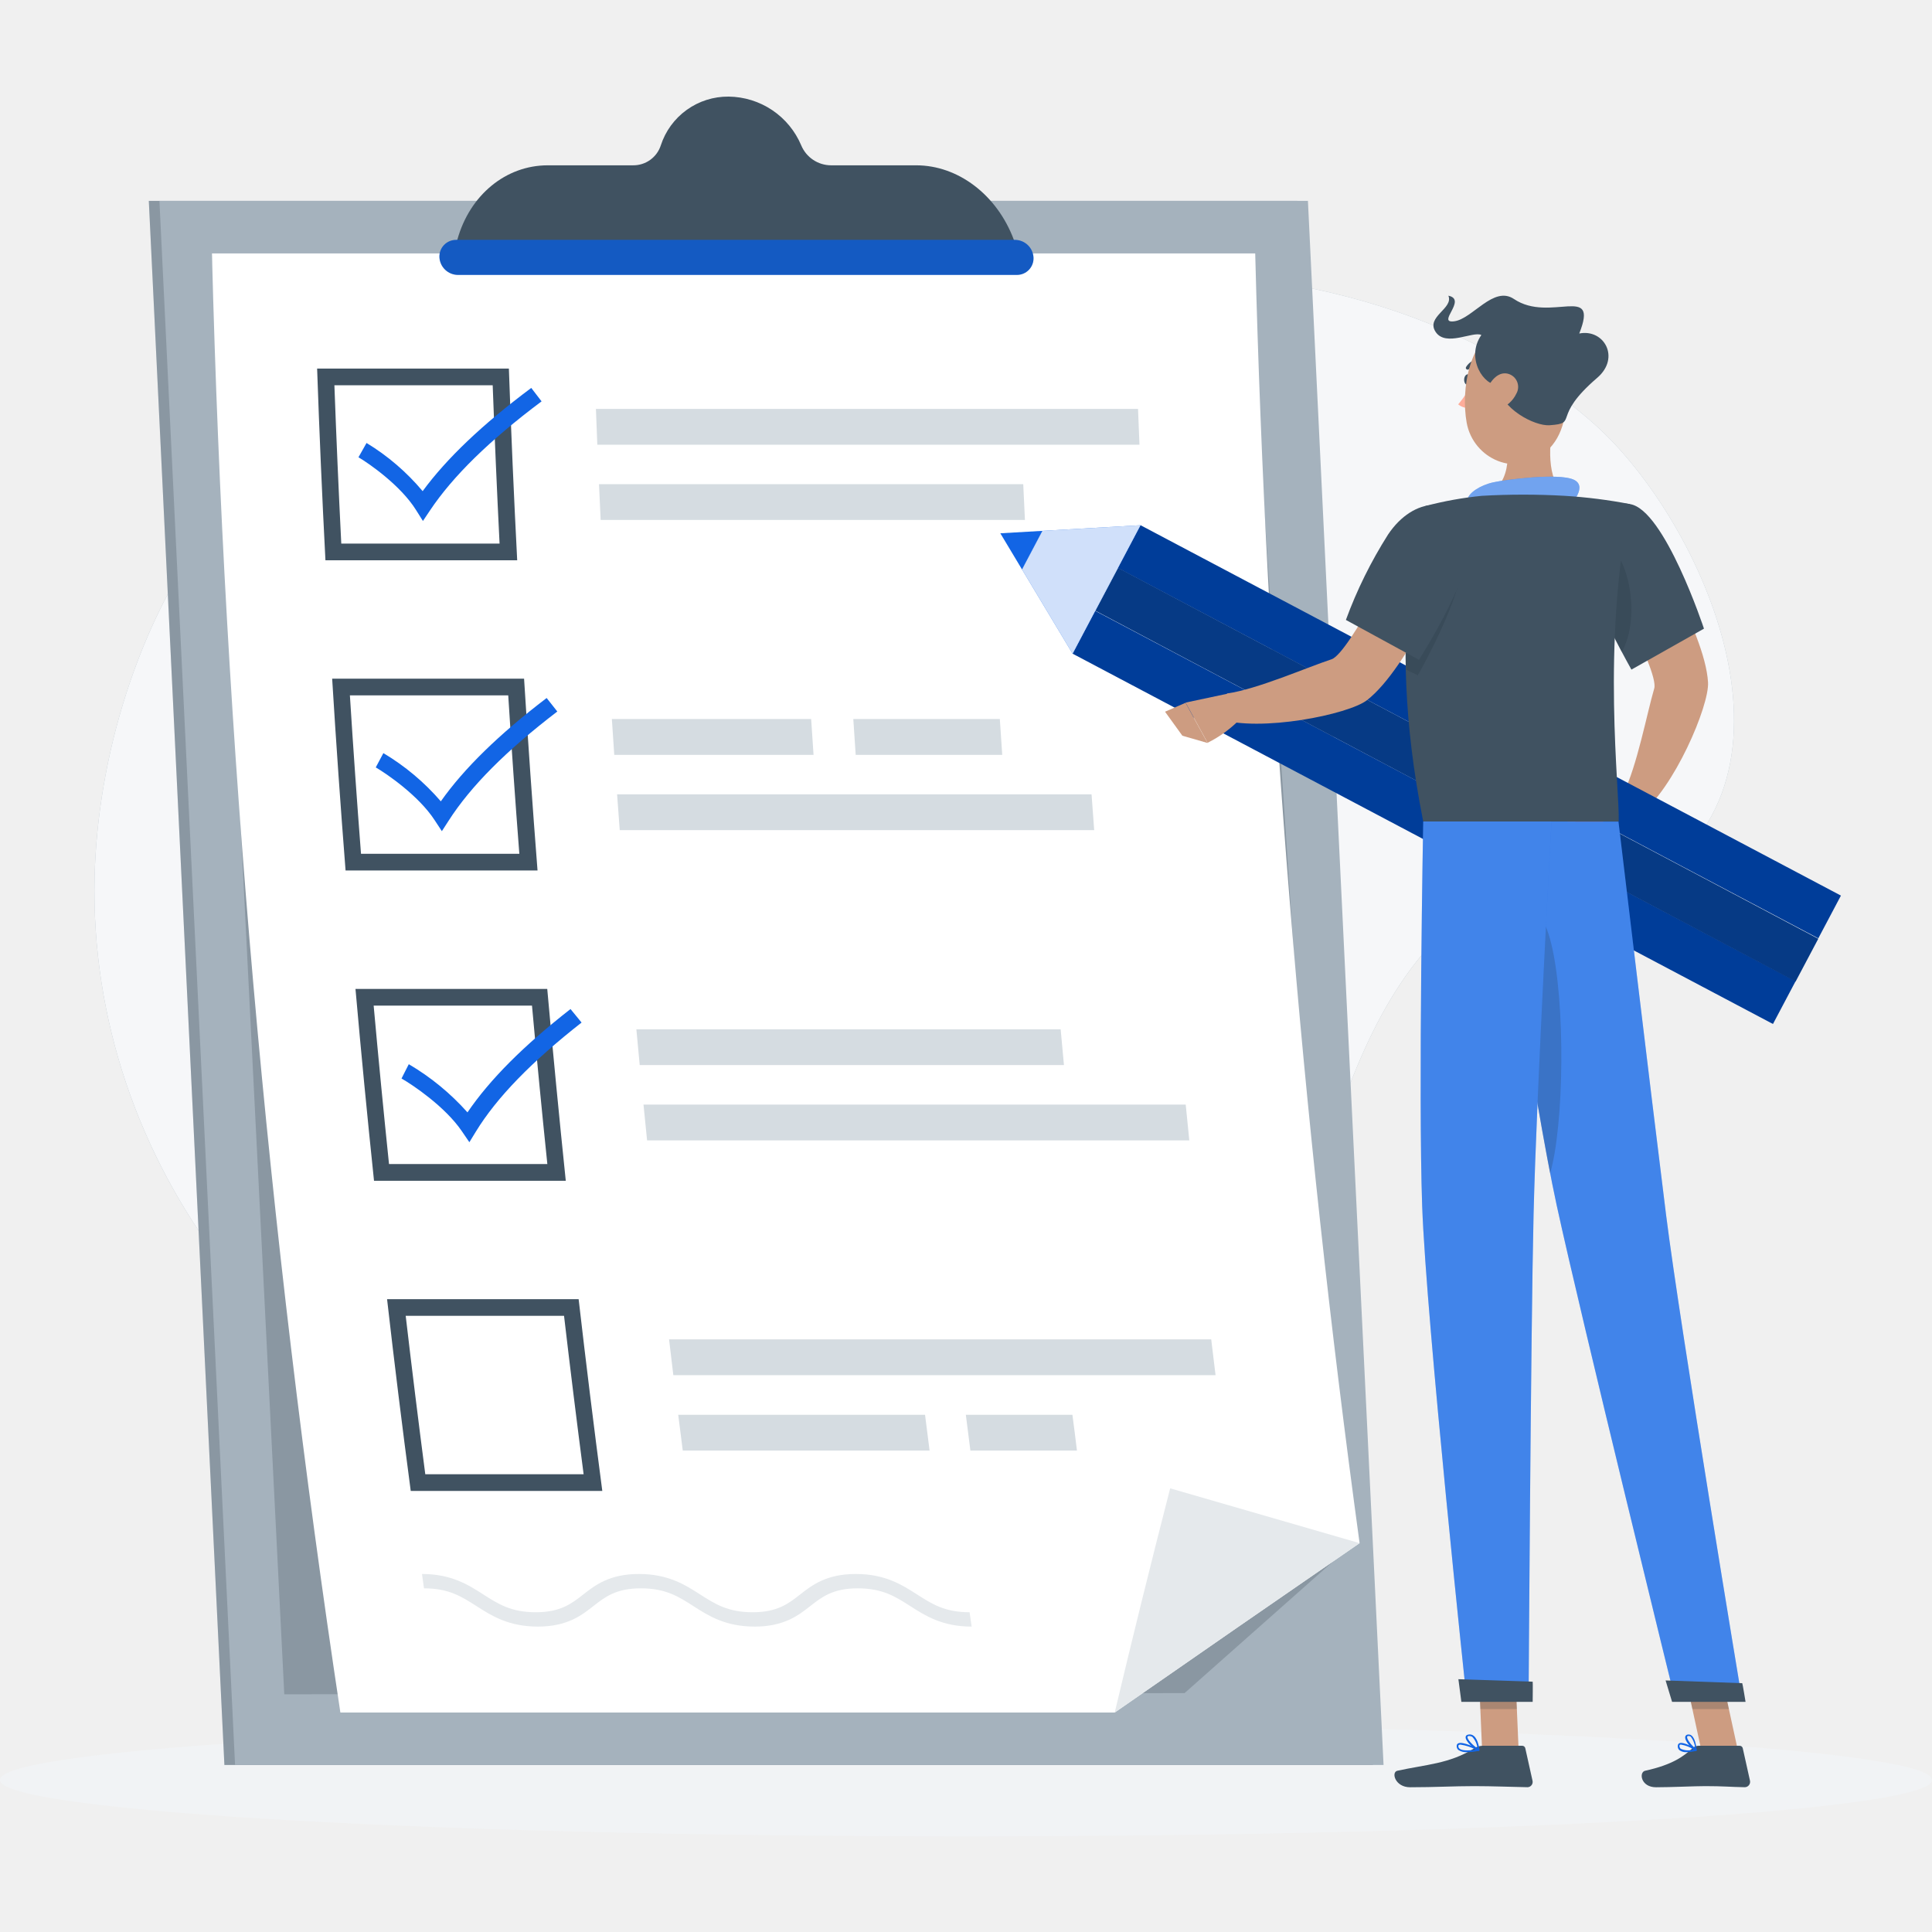
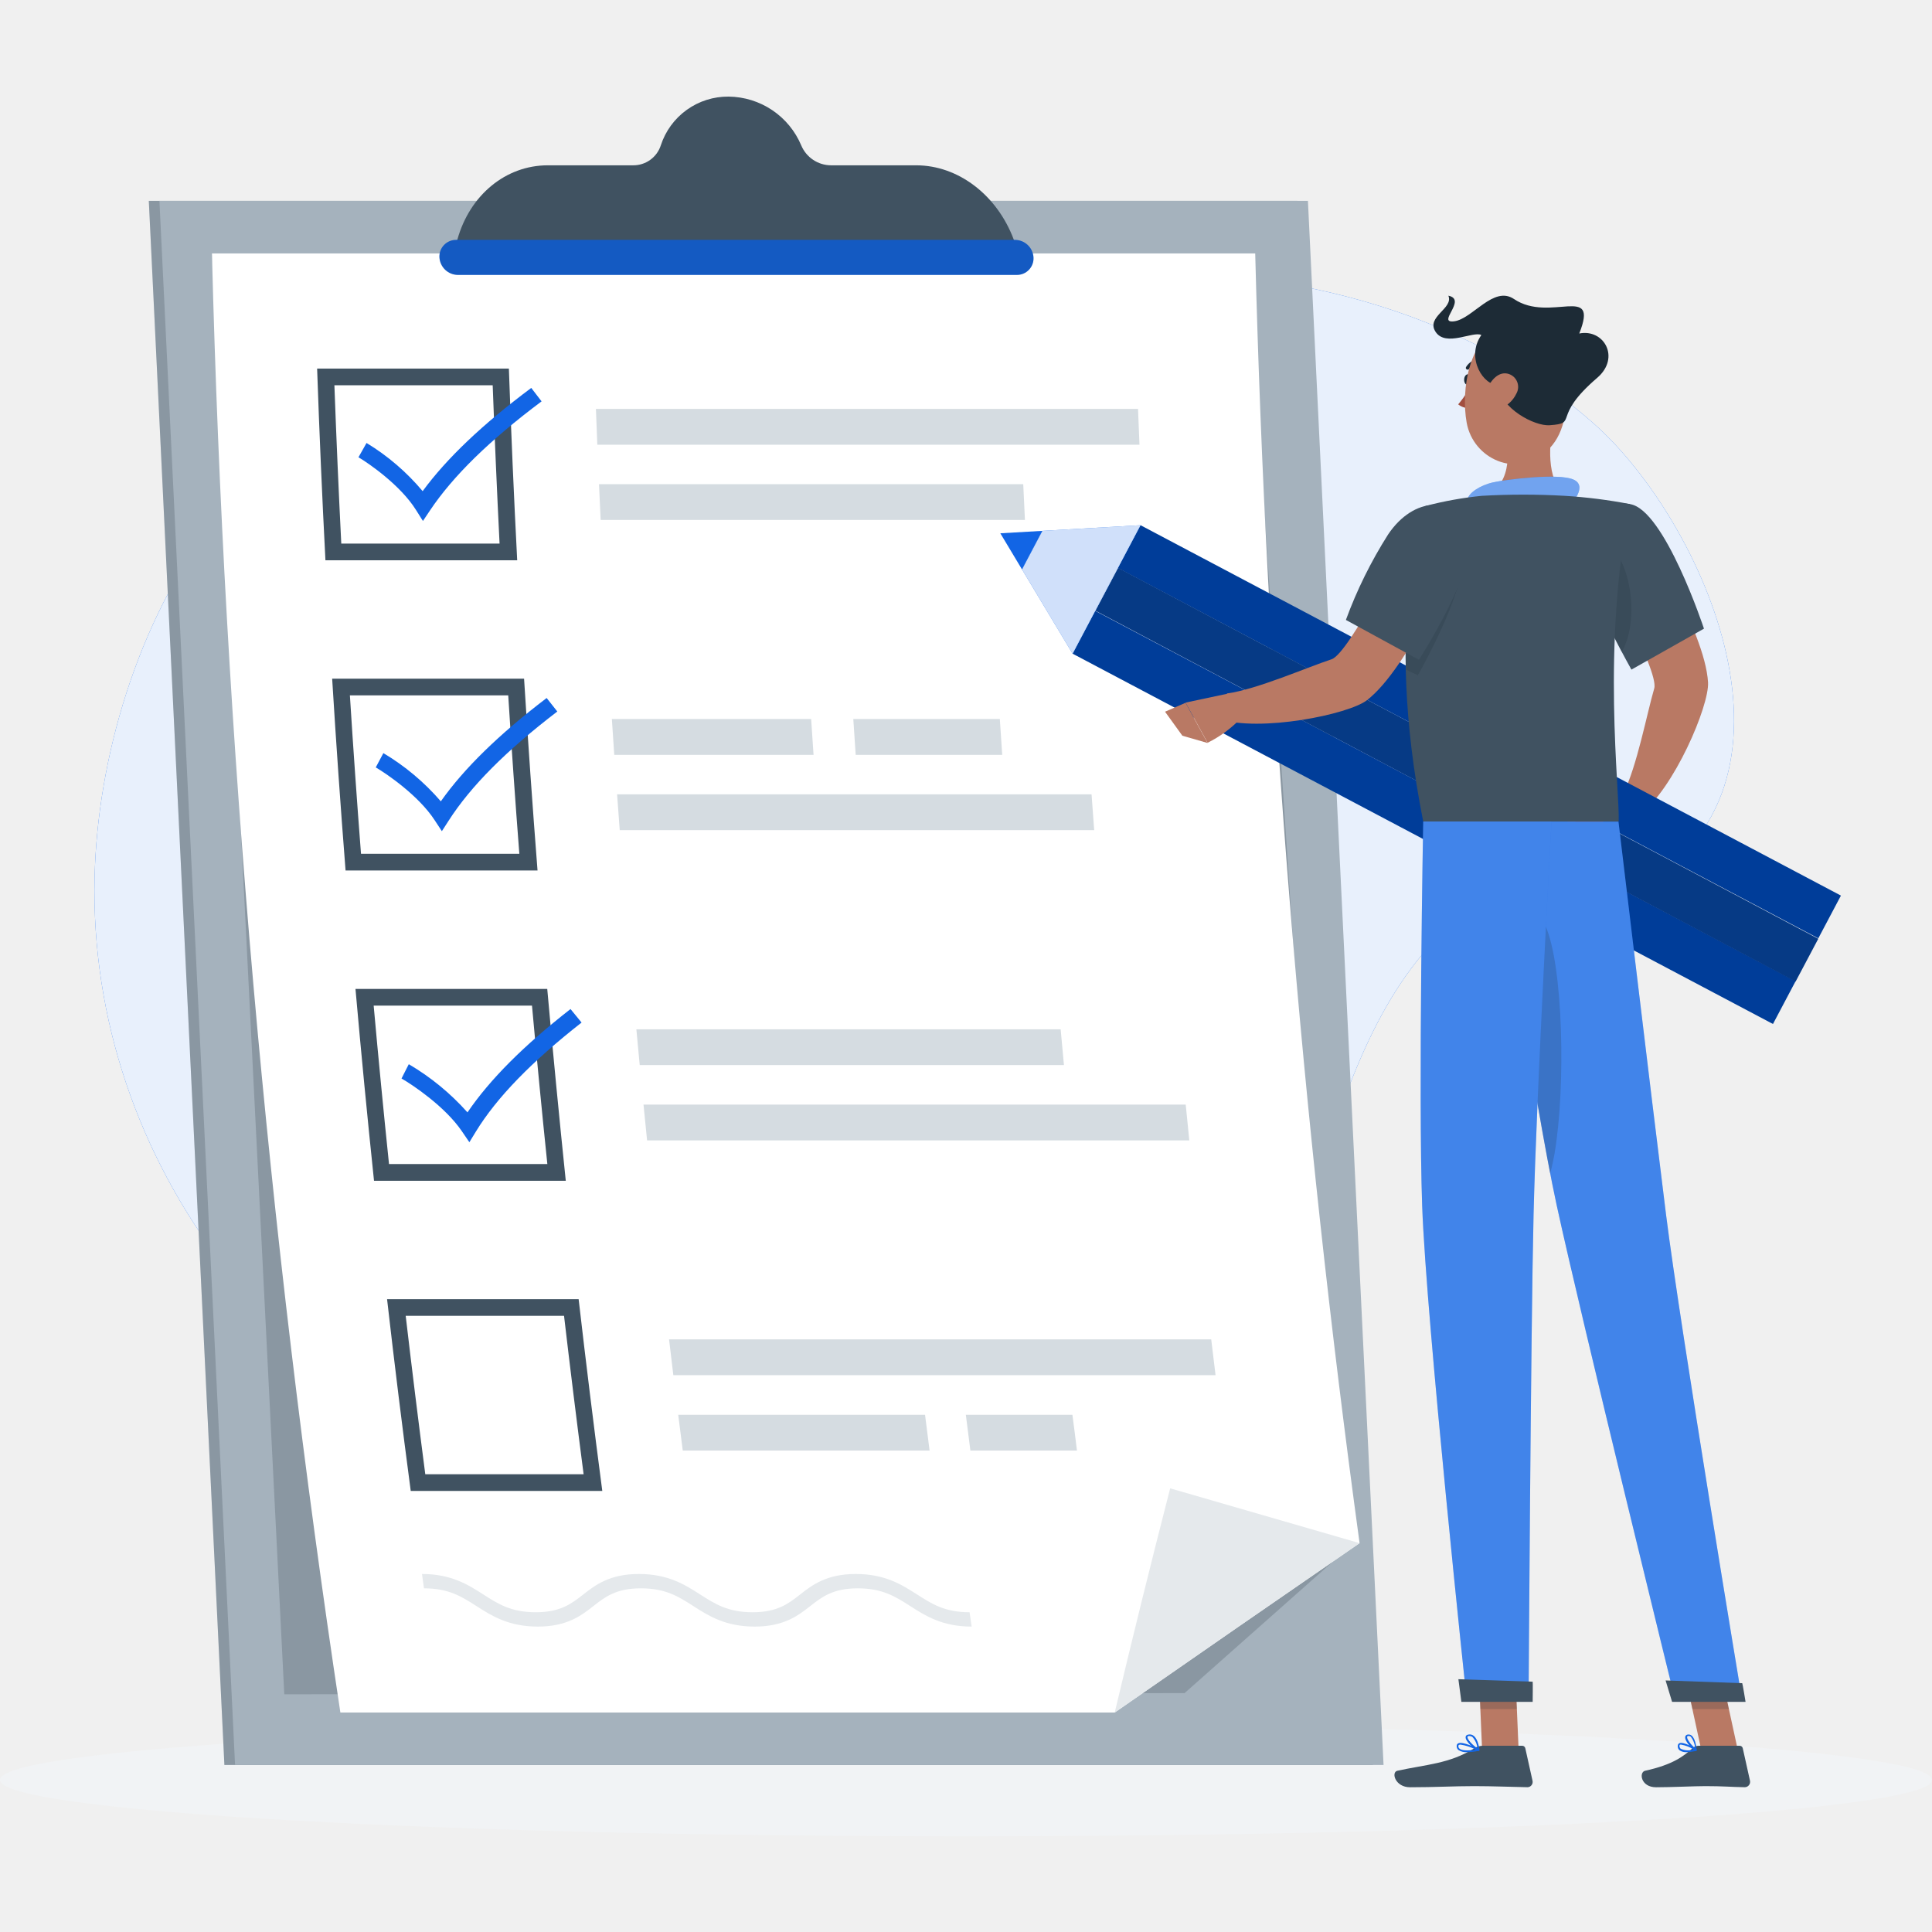
<svg xmlns="http://www.w3.org/2000/svg" width="200" height="200" viewBox="0 0 200 200" fill="none">
-   <path d="M165.027 43.886C151.617 31.977 131.642 26.969 114.029 28.599C105.168 29.419 98.04 33.091 89.963 36.366C78.617 40.956 71.118 38.945 59.534 37.707C25.901 34.05 10.377 66.543 9.794 90.783C9.083 120.274 29.728 147.186 58.791 154.68C78.354 159.724 97.2 159.936 114.328 153.587C127.696 148.625 131.033 137.733 135.278 125.189C138.527 115.607 141.42 104.791 148.605 97.261C155.17 90.371 161.932 96.173 169.493 91.985C188.71 81.329 176.332 53.922 165.027 43.886Z" fill="#A5B2BD" />
-   <path opacity="0.9" d="M165.027 43.886C151.617 31.977 131.642 26.969 114.029 28.599C105.168 29.419 98.04 33.091 89.963 36.366C78.617 40.956 71.118 38.945 59.534 37.707C25.901 34.05 10.377 66.543 9.794 90.783C9.083 120.274 29.728 147.186 58.791 154.68C78.354 159.724 97.2 159.936 114.328 153.587C127.696 148.625 131.033 137.733 135.278 125.189C138.527 115.607 141.42 104.791 148.605 97.261C155.17 90.371 161.932 96.173 169.493 91.985C188.71 81.329 176.332 53.922 165.027 43.886Z" fill="white" />
-   <path d="M100 190.097C155.228 190.097 200 187.483 200 184.259C200 181.034 155.228 178.421 100 178.421C44.772 178.421 0 181.034 0 184.259C0 187.483 44.772 190.097 100 190.097Z" fill="#F1F3F5" />
+   <path d="M165.027 43.886C151.617 31.977 131.642 26.969 114.029 28.599C105.168 29.419 98.04 33.091 89.963 36.366C78.617 40.956 71.118 38.945 59.534 37.707C25.901 34.05 10.377 66.543 9.794 90.783C9.082 120.274 29.728 147.186 58.791 154.68C78.354 159.724 97.199 159.936 114.328 153.587C127.696 148.625 131.033 137.733 135.278 125.189C138.527 115.607 141.42 104.791 148.605 97.261C155.17 90.371 161.932 96.173 169.493 91.985C188.71 81.329 176.332 53.922 165.027 43.886Z" fill="#1265E5" />
+   <path opacity="0.9" d="M165.027 43.886C151.617 31.977 131.642 26.969 114.029 28.599C105.168 29.419 98.04 33.091 89.963 36.366C78.617 40.956 71.118 38.945 59.534 37.707C25.901 34.05 10.377 66.543 9.794 90.783C9.082 120.274 29.728 147.186 58.791 154.68C78.354 159.724 97.199 159.936 114.328 153.587C127.696 148.625 131.033 137.733 135.278 125.189C138.527 115.607 141.42 104.791 148.605 97.261C155.17 90.371 161.932 96.173 169.493 91.985C188.71 81.329 176.332 53.922 165.027 43.886Z" fill="white" />
+   <path d="M100 190.097C155.228 190.097 200 187.483 200 184.259C200 181.035 155.228 178.421 100 178.421C44.772 178.421 0 181.035 0 184.259C0 187.483 44.772 190.097 100 190.097Z" fill="#F1F3F5" />
  <path d="M134.298 20.795H15.405L23.23 182.712H142.122L134.298 20.795Z" fill="#A5B2BD" />
  <path opacity="0.2" d="M134.298 20.795H15.405L23.23 182.712H142.122L134.298 20.795Z" fill="#1D2B36" />
  <path d="M135.396 20.795H16.504L24.333 182.712H143.225L135.396 20.795Z" fill="#A5B2BD" />
  <path opacity="0.2" d="M129.119 26.241H21.94L29.429 175.393L122.626 175.269L138.114 161.54L129.119 26.241Z" fill="#1D2B36" />
-   <path d="M129.939 26.236C131.082 70.904 134.69 115.475 140.745 159.745C132.252 165.59 123.802 171.436 115.395 177.281H35.236C27.67 127.258 23.23 76.812 21.94 26.236H129.939Z" fill="white" />
+   <path d="M129.939 26.236C131.082 70.904 134.689 115.475 140.744 159.745C132.252 165.59 123.802 171.436 115.395 177.281H35.236C27.67 127.258 23.23 76.812 21.94 26.236H129.939Z" fill="white" />
  <path d="M140.744 159.745C132.252 165.59 123.802 171.436 115.395 177.281C117.231 169.544 119.145 161.808 121.135 154.072L140.744 159.745Z" fill="#E5E9EC" />
  <path d="M51.003 39.883C51.206 45.343 51.443 50.807 51.715 56.274H35.329C35.054 50.807 34.817 45.343 34.617 39.883H51.003ZM52.674 38.156H32.828C33.058 44.767 33.345 51.383 33.689 58.002H53.54C53.197 51.386 52.91 44.771 52.679 38.156H52.674Z" fill="#405261" />
  <path d="M117.958 46.036H61.834C61.782 44.804 61.736 43.566 61.69 42.333H117.809C117.855 43.566 117.907 44.804 117.958 46.036Z" fill="#D5DCE1" />
  <path d="M106.101 53.824H62.179C62.123 52.586 62.061 51.354 62.009 50.121H105.926C105.984 51.355 106.043 52.59 106.101 53.824Z" fill="#D5DCE1" />
-   <path d="M52.612 71.984C52.956 77.451 53.339 82.918 53.762 88.385H37.371C36.949 82.918 36.565 77.451 36.221 71.984H52.612ZM54.232 70.256H34.385C34.791 76.875 35.254 83.494 35.773 90.113H55.645C55.129 83.497 54.665 76.879 54.252 70.256H54.232Z" fill="#405261" />
+   <path d="M52.612 71.984C52.956 77.451 53.339 82.918 53.762 88.385H37.371C36.949 82.918 36.565 77.451 36.221 71.984H52.612ZM54.232 70.256H34.385C34.791 76.875 35.253 83.494 35.773 90.113H55.645C55.129 83.497 54.665 76.879 54.252 70.256H54.232Z" fill="#405261" />
  <path d="M84.218 78.142H63.588C63.505 76.904 63.417 75.672 63.34 74.434H83.97C84.048 75.672 84.13 76.904 84.218 78.142Z" fill="#D5DCE1" />
-   <path d="M103.75 78.142H88.581C88.499 76.904 88.411 75.672 88.334 74.434H103.502C103.579 75.672 103.662 76.904 103.75 78.142Z" fill="#D5DCE1" />
+   <path d="M103.749 78.142H88.581C88.499 76.904 88.411 75.672 88.334 74.434H103.502C103.579 75.672 103.662 76.904 103.749 78.142Z" fill="#D5DCE1" />
  <path d="M113.27 85.935H64.155C64.062 84.697 63.974 83.465 63.881 82.227H112.997C113.09 83.465 113.177 84.697 113.27 85.935Z" fill="#D5DCE1" />
-   <path d="M55.072 104.1C55.564 109.567 56.093 115.034 56.661 120.501H40.27C39.703 115.034 39.173 109.567 38.681 104.1H55.072ZM56.651 102.372H36.799C37.383 108.995 38.023 115.615 38.718 122.234H58.569C57.881 115.612 57.242 108.991 56.651 102.372Z" fill="#405261" />
+   <path d="M55.072 104.1C55.564 109.567 56.093 115.034 56.661 120.501H40.27C39.703 115.034 39.173 109.567 38.682 104.1H55.072ZM56.651 102.372H36.799C37.384 108.995 38.023 115.615 38.718 122.234H58.569C57.882 115.612 57.242 108.991 56.651 102.372Z" fill="#405261" />
  <path d="M122.745 114.348H66.615L66.986 118.051H123.116L122.745 114.348Z" fill="#D5DCE1" />
  <path d="M109.799 106.555H65.877C65.991 107.788 66.104 109.026 66.223 110.258H110.14C110.026 109.026 109.908 107.803 109.799 106.555Z" fill="#D5DCE1" />
-   <path d="M58.389 136.216C59.028 141.683 59.704 147.149 60.416 152.612H44.025C43.313 147.152 42.637 141.687 41.998 136.216H58.389ZM59.936 134.488H40.069C40.825 141.111 41.642 147.728 42.519 154.34H62.35C61.48 147.728 60.663 141.111 59.9 134.488H59.936Z" fill="#405261" />
+   <path d="M58.389 136.216C59.028 141.683 59.704 147.149 60.415 152.612H44.025C43.313 147.152 42.637 141.687 41.998 136.216H58.389ZM59.936 134.488H40.069C40.825 141.111 41.642 147.728 42.519 154.34H62.349C61.48 147.728 60.663 141.111 59.9 134.488H59.936Z" fill="#405261" />
  <path d="M125.834 142.359H69.704C69.555 141.121 69.405 139.888 69.261 138.651H125.385C125.535 139.904 125.679 141.137 125.834 142.359Z" fill="#D5DCE1" />
  <path d="M96.23 150.162H70.679C70.519 148.93 70.364 147.692 70.21 146.459H95.76C95.915 147.692 96.07 148.93 96.23 150.162Z" fill="#D5DCE1" />
  <path d="M111.486 150.162H100.454C100.294 148.93 100.139 147.692 99.984 146.459H111.016C111.171 147.692 111.346 148.93 111.486 150.162Z" fill="#D5DCE1" />
-   <path d="M43.782 53.932L43.055 52.777C41.467 50.25 38.228 47.996 37.109 47.336L37.944 45.856C40.14 47.189 42.102 48.874 43.752 50.843C46.248 47.444 49.941 43.932 54.995 40.157L56.063 41.549C50.668 45.588 46.892 49.285 44.51 52.844L43.782 53.932Z" fill="#1265E5" />
-   <path d="M45.742 86.043L44.984 84.888C43.334 82.361 40.033 80.102 38.898 79.442L39.687 77.962C41.925 79.295 43.933 80.981 45.634 82.954C48.037 79.55 51.632 76.038 56.589 72.257C56.955 72.722 57.326 73.186 57.692 73.655C52.406 77.699 48.728 81.391 46.444 84.955C46.206 85.316 45.974 85.683 45.742 86.043Z" fill="#1265E5" />
+   <path d="M43.782 53.932L43.055 52.777C41.467 50.25 38.228 47.996 37.109 47.336L37.944 45.856C40.14 47.189 42.102 48.874 43.752 50.843C46.248 47.444 49.941 43.932 54.995 40.157L56.063 41.549C50.668 45.587 46.892 49.285 44.51 52.844L43.782 53.932Z" fill="#1265E5" />
+   <path d="M45.742 86.043L44.984 84.888C43.334 82.361 40.033 80.102 38.898 79.442L39.687 77.962C41.925 79.295 43.933 80.981 45.634 82.954C48.037 79.55 51.632 76.038 56.589 72.257C56.955 72.722 57.326 73.186 57.692 73.655C52.406 77.698 48.728 81.391 46.444 84.955C46.206 85.316 45.974 85.682 45.742 86.043Z" fill="#1265E5" />
  <path d="M48.589 118.242L47.8 117.087C46.078 114.56 42.715 112.301 41.565 111.646C41.812 111.13 42.081 110.655 42.318 110.165C44.59 111.501 46.64 113.184 48.393 115.153C50.709 111.749 54.211 108.242 59.059 104.456L60.204 105.854C55.047 109.897 51.436 113.59 49.255 117.154L48.589 118.242Z" fill="#1265E5" />
-   <path d="M100.583 168.384C97.54 168.384 95.786 167.26 94.239 166.269C92.691 165.279 91.361 164.423 88.792 164.423C86.224 164.423 85.079 165.32 83.867 166.269C82.655 167.218 81.169 168.384 78.126 168.384C75.084 168.384 73.33 167.26 71.788 166.269C70.246 165.279 68.915 164.423 66.341 164.423C63.768 164.423 62.628 165.32 61.416 166.269C60.204 167.218 58.719 168.384 55.681 168.384C52.643 168.384 50.884 167.26 49.337 166.269C47.79 165.279 46.464 164.423 43.891 164.423C43.824 163.907 43.751 163.433 43.684 162.938C46.727 162.938 48.476 164.062 50.023 165.052C51.57 166.042 52.896 166.899 55.464 166.899C58.033 166.899 59.178 166.001 60.39 165.052C61.602 164.103 63.092 162.938 66.135 162.938C69.178 162.938 70.921 164.062 72.469 165.052C74.016 166.042 75.347 166.899 77.915 166.899C80.484 166.899 81.629 166.001 82.841 165.052C84.052 164.103 85.543 162.938 88.586 162.938C91.629 162.938 93.377 164.062 94.925 165.052C96.472 166.042 97.797 166.899 100.371 166.899C100.438 167.394 100.515 167.889 100.583 168.384Z" fill="#E5E9EC" />
-   <path d="M104.946 24.803C103.203 20.161 99.175 17.113 94.842 17.113H86.013C85.355 17.107 84.714 16.908 84.168 16.542C83.623 16.175 83.197 15.656 82.944 15.05C82.32 13.567 81.276 12.3 79.941 11.402C78.606 10.505 77.037 10.018 75.429 10C73.873 9.985 72.353 10.466 71.09 11.374C69.826 12.282 68.885 13.57 68.405 15.05C68.209 15.655 67.824 16.182 67.307 16.553C66.79 16.924 66.168 17.12 65.532 17.113H56.707C52.37 17.113 48.636 20.176 47.346 24.803L46.831 26.644H105.627L104.946 24.803Z" fill="#405261" />
-   <path d="M105.261 28.459H47.393C46.905 28.454 46.437 28.263 46.084 27.926C45.73 27.589 45.518 27.131 45.489 26.644C45.477 26.41 45.512 26.175 45.593 25.956C45.675 25.736 45.8 25.535 45.962 25.365C46.124 25.196 46.319 25.061 46.535 24.97C46.751 24.878 46.983 24.832 47.217 24.834H105.085C105.572 24.839 106.039 25.029 106.392 25.365C106.746 25.701 106.958 26.157 106.988 26.644C107.002 26.878 106.967 27.113 106.886 27.334C106.805 27.554 106.68 27.756 106.518 27.926C106.356 28.096 106.161 28.231 105.944 28.323C105.728 28.415 105.495 28.461 105.261 28.459Z" fill="#1265E5" />
-   <path opacity="0.2" d="M105.261 28.459H47.393C46.905 28.454 46.437 28.263 46.084 27.926C45.73 27.589 45.518 27.131 45.489 26.644C45.477 26.41 45.512 26.175 45.593 25.956C45.675 25.736 45.8 25.535 45.962 25.365C46.124 25.196 46.319 25.061 46.535 24.97C46.751 24.878 46.983 24.832 47.217 24.834H105.085C105.572 24.839 106.039 25.029 106.392 25.365C106.746 25.701 106.958 26.157 106.988 26.644C107.002 26.878 106.967 27.113 106.886 27.334C106.805 27.554 106.68 27.756 106.518 27.926C106.356 28.096 106.161 28.231 105.944 28.323C105.728 28.415 105.495 28.461 105.261 28.459Z" fill="#1D2B36" />
-   <path d="M157.207 181.159H153.427L153.05 172.407H156.831L157.207 181.159Z" fill="#CD9C81" />
-   <path d="M179.896 181.159H176.115L174.217 172.407H177.992L179.896 181.159Z" fill="#CD9C81" />
-   <path d="M175.847 180.721H180.092C180.166 180.72 180.239 180.746 180.297 180.793C180.356 180.84 180.396 180.906 180.411 180.979L181.159 184.341C181.176 184.423 181.175 184.507 181.155 184.588C181.135 184.669 181.097 184.745 181.044 184.809C180.991 184.873 180.924 184.925 180.849 184.96C180.773 184.995 180.691 185.013 180.607 185.012C179.127 184.986 178.405 184.899 176.538 184.899C175.388 184.899 173.021 185.017 171.437 185.017C169.854 185.017 169.642 183.47 170.292 183.31C173.206 182.67 174.3 181.794 175.233 180.953C175.403 180.803 175.621 180.721 175.847 180.721Z" fill="#405261" />
-   <path d="M153.453 180.721H157.579C157.654 180.72 157.726 180.746 157.785 180.793C157.843 180.84 157.883 180.906 157.898 180.979L158.646 184.341C158.665 184.42 158.665 184.502 158.648 184.581C158.631 184.66 158.597 184.735 158.547 184.799C158.498 184.863 158.435 184.915 158.363 184.952C158.291 184.989 158.211 185.01 158.131 185.012C156.64 184.986 154.489 184.899 152.617 184.899C150.43 184.899 148.543 185.017 145.974 185.017C144.427 185.017 143.994 183.47 144.644 183.31C147.599 182.66 150.013 182.593 152.566 181.015C152.83 180.839 153.136 180.738 153.453 180.721Z" fill="#405261" />
-   <path d="M160.859 43.292C160.343 46.057 160.044 49.481 161.978 51.328C161.978 51.328 160.869 54.134 155.732 54.134C151.039 54.134 153.391 51.328 153.391 51.328C156.485 50.59 156.31 46.779 155.774 44.623L160.859 43.292Z" fill="#CD9C81" />
-   <path d="M151.916 51.715C152.019 51.029 153.226 50.229 154.598 49.93C155.97 49.631 161.241 48.966 162.85 49.631C164.459 50.296 162.571 52.267 162.571 52.267L151.916 51.715Z" fill="#1265E5" />
-   <path opacity="0.4" d="M151.916 51.715C152.019 51.029 153.226 50.229 154.598 49.93C155.97 49.631 161.241 48.966 162.85 49.631C164.459 50.296 162.571 52.267 162.571 52.267L151.916 51.715Z" fill="white" />
-   <path opacity="0.2" d="M153.05 172.412L153.246 176.92H157.027L156.831 172.412H153.05Z" fill="#1D2B36" />
+   <path d="M100.583 168.384C97.54 168.384 95.786 167.26 94.239 166.269C92.692 165.279 91.361 164.423 88.792 164.423C86.224 164.423 85.079 165.32 83.867 166.269C82.655 167.218 81.169 168.384 78.126 168.384C75.084 168.384 73.33 167.26 71.788 166.269C70.246 165.279 68.915 164.423 66.341 164.423C63.768 164.423 62.628 165.32 61.416 166.269C60.204 167.218 58.719 168.384 55.681 168.384C52.643 168.384 50.884 167.26 49.337 166.269C47.79 165.279 46.464 164.423 43.891 164.423C43.824 163.907 43.751 163.433 43.684 162.938C46.727 162.938 48.476 164.062 50.023 165.052C51.57 166.042 52.896 166.899 55.464 166.899C58.033 166.899 59.178 166.001 60.39 165.052C61.602 164.103 63.092 162.938 66.135 162.938C69.178 162.938 70.921 164.062 72.469 165.052C74.016 166.042 75.347 166.899 77.915 166.899C80.484 166.899 81.629 166.001 82.841 165.052C84.053 164.103 85.543 162.938 88.586 162.938C91.629 162.938 93.377 164.062 94.925 165.052C96.472 166.042 97.797 166.899 100.371 166.899C100.438 167.394 100.515 167.889 100.583 168.384Z" fill="#E5E9EC" />
+   <path d="M104.946 24.803C103.203 20.161 99.175 17.113 94.842 17.113H86.013C85.355 17.107 84.714 16.908 84.169 16.542C83.623 16.175 83.197 15.656 82.944 15.05C82.32 13.567 81.276 12.3 79.941 11.402C78.606 10.505 77.038 10.018 75.429 10C73.873 9.985 72.353 10.466 71.09 11.374C69.826 12.282 68.885 13.57 68.405 15.05C68.209 15.655 67.824 16.182 67.307 16.553C66.79 16.924 66.168 17.12 65.532 17.113H56.707C52.37 17.113 48.636 20.176 47.346 24.803L46.831 26.644H105.627L104.946 24.803Z" fill="#405261" />
+   <path d="M105.261 28.459H47.393C46.905 28.454 46.437 28.263 46.084 27.926C45.731 27.589 45.518 27.131 45.49 26.644C45.477 26.41 45.512 26.175 45.593 25.956C45.675 25.736 45.8 25.535 45.962 25.365C46.124 25.196 46.319 25.061 46.535 24.97C46.751 24.878 46.983 24.832 47.217 24.834H105.085C105.572 24.839 106.039 25.029 106.393 25.365C106.746 25.701 106.958 26.157 106.988 26.644C107.002 26.878 106.967 27.113 106.886 27.334C106.805 27.554 106.68 27.756 106.518 27.926C106.356 28.096 106.161 28.231 105.944 28.323C105.728 28.415 105.495 28.461 105.261 28.459Z" fill="#1265E5" />
+   <path opacity="0.2" d="M105.261 28.459H47.393C46.905 28.454 46.437 28.263 46.084 27.926C45.731 27.589 45.518 27.131 45.49 26.644C45.477 26.41 45.512 26.175 45.593 25.956C45.675 25.736 45.8 25.535 45.962 25.365C46.124 25.196 46.319 25.061 46.535 24.97C46.751 24.878 46.983 24.832 47.217 24.834H105.085C105.572 24.839 106.039 25.029 106.393 25.365C106.746 25.701 106.958 26.157 106.988 26.644C107.002 26.878 106.967 27.113 106.886 27.334C106.805 27.554 106.68 27.756 106.518 27.926C106.356 28.096 106.161 28.231 105.944 28.323C105.728 28.415 105.495 28.461 105.261 28.459Z" fill="#1D2B36" />
+   <path d="M157.208 181.159H153.427L153.051 172.407H156.831L157.208 181.159Z" fill="#B97964" />
+   <path d="M179.896 181.159H176.115L174.217 172.407H177.993L179.896 181.159Z" fill="#B97964" />
+   <path d="M175.847 180.721H180.092C180.167 180.72 180.239 180.746 180.298 180.793C180.356 180.84 180.396 180.906 180.411 180.979L181.159 184.341C181.176 184.423 181.175 184.507 181.155 184.588C181.135 184.669 181.097 184.745 181.044 184.809C180.991 184.873 180.924 184.925 180.849 184.96C180.773 184.995 180.691 185.013 180.607 185.012C179.127 184.986 178.405 184.899 176.538 184.899C175.388 184.899 173.021 185.017 171.437 185.017C169.854 185.017 169.642 183.47 170.292 183.31C173.206 182.67 174.3 181.794 175.233 180.953C175.403 180.803 175.621 180.721 175.847 180.721Z" fill="#405261" />
+   <path d="M153.453 180.721H157.579C157.654 180.72 157.726 180.746 157.785 180.793C157.843 180.84 157.883 180.906 157.899 180.979L158.646 184.341C158.665 184.42 158.665 184.502 158.648 184.581C158.631 184.66 158.597 184.735 158.547 184.799C158.498 184.863 158.435 184.915 158.363 184.952C158.291 184.989 158.212 185.01 158.131 185.012C156.64 184.986 154.489 184.899 152.617 184.899C150.43 184.899 148.543 185.017 145.974 185.017C144.427 185.017 143.994 183.47 144.644 183.31C147.599 182.66 150.013 182.593 152.566 181.015C152.83 180.839 153.136 180.738 153.453 180.721Z" fill="#405261" />
+   <path d="M160.859 43.292C160.343 46.057 160.044 49.482 161.978 51.328C161.978 51.328 160.869 54.134 155.732 54.134C151.039 54.134 153.391 51.328 153.391 51.328C156.485 50.59 156.31 46.779 155.774 44.623L160.859 43.292Z" fill="#B97964" />
+   <path d="M151.916 51.715C152.019 51.029 153.226 50.229 154.598 49.93C155.97 49.631 161.241 48.966 162.85 49.631C164.459 50.296 162.572 52.267 162.572 52.267L151.916 51.715Z" fill="#1265E5" />
+   <path opacity="0.4" d="M151.916 51.715C152.019 51.029 153.226 50.229 154.598 49.93C155.97 49.631 161.241 48.966 162.85 49.631C164.459 50.296 162.572 52.267 162.572 52.267L151.916 51.715Z" fill="white" />
+   <path opacity="0.2" d="M153.051 172.412L153.247 176.92H157.027L156.831 172.412H153.051Z" fill="#1D2B36" />
  <path opacity="0.2" d="M177.998 172.412H174.217L175.197 176.92H178.978L177.998 172.412Z" fill="#1D2B36" />
-   <path d="M169.807 54.732L165.253 57.775C165.253 57.775 171.793 69.405 171.246 71.267C170.498 73.805 169.457 79.349 168.038 82.165C168.224 82.774 169.168 84.161 169.694 84.398C173.304 81.654 176.951 73.052 176.816 70.643C176.502 65.181 169.807 54.732 169.807 54.732Z" fill="#CD9C81" />
-   <path d="M168.038 82.175L164.428 81.897L166.321 85.873C166.321 85.873 169.472 86.013 169.998 83.604L168.038 82.175Z" fill="#DE3618" />
+   <path d="M169.807 54.732L165.253 57.775C165.253 57.775 171.793 69.405 171.246 71.267C170.498 73.805 169.457 79.349 168.038 82.165C168.224 82.774 169.168 84.161 169.694 84.398C173.304 81.654 176.951 73.052 176.816 70.643C176.502 65.181 169.807 54.732 169.807 54.732Z" fill="#B97964" />
+   <path d="M168.039 82.175L164.428 81.897L166.321 85.873C166.321 85.873 169.472 86.013 169.998 83.604L168.039 82.175Z" fill="#DE3618" />
  <path d="M185.883 101.568L185.579 102.14L183.537 106.003L111.032 67.667L113.373 63.232L185.883 101.568Z" fill="#003D99" />
  <path d="M190.572 92.712L189.076 95.539L188.23 97.137L115.72 58.801L118.061 54.366L190.572 92.712Z" fill="#003D99" />
  <path d="M115.744 58.788L113.397 63.218L185.878 101.611L188.224 97.181L115.744 58.788Z" fill="#003D99" />
  <path opacity="0.2" d="M115.744 58.788L113.397 63.218L185.878 101.611L188.224 97.181L115.744 58.788Z" fill="#1D2B36" />
-   <path d="M107.906 54.954L105.797 58.946L111.032 67.667L118.061 54.371L107.906 54.954Z" fill="#1265E5" />
-   <path opacity="0.8" d="M107.906 54.954L105.797 58.946L111.032 67.667L118.061 54.371L107.906 54.954Z" fill="white" />
+   <path d="M107.906 54.954L105.797 58.946L111.032 67.667L118.062 54.371L107.906 54.954Z" fill="#1265E5" />
+   <path opacity="0.8" d="M107.906 54.954L105.797 58.946L111.032 67.667L118.062 54.371L107.906 54.954Z" fill="white" />
  <path d="M103.553 55.206L105.797 58.946L107.906 54.954L103.553 55.206Z" fill="#1265E5" />
-   <path d="M161.524 83.707L163.412 87.225L166.336 85.873L164.443 81.897L161.524 83.707Z" fill="#DE3618" />
-   <path d="M168.724 52.184C172.298 52.7 176.394 65.078 176.394 65.078L168.884 69.317C168.884 69.317 165.578 63.448 163.953 59.064C162.241 54.479 164.892 51.627 168.724 52.184Z" fill="#405261" />
+   <path d="M161.524 83.707L163.412 87.225L166.336 85.873L164.444 81.897L161.524 83.707Z" fill="#DE3618" />
+   <path d="M168.724 52.184C172.299 52.7 176.394 65.078 176.394 65.078L168.884 69.317C168.884 69.317 165.578 63.448 163.954 59.064C162.241 54.479 164.892 51.627 168.724 52.184Z" fill="#405261" />
  <path opacity="0.2" d="M166.646 56.429C165.021 54.943 166.016 61.303 166.79 65.372C167.187 66.166 167.564 66.888 167.883 67.492C169.694 64.294 168.884 58.476 166.646 56.429Z" fill="#1D2B36" />
-   <path d="M147.558 52.38C147.558 52.38 143.096 63.789 147.331 85.038H167.564C167.703 81.943 165.753 66.801 168.745 52.184C166.51 51.753 164.25 51.467 161.978 51.328C159.118 51.163 156.251 51.163 153.391 51.328C151.422 51.525 149.471 51.877 147.558 52.38Z" fill="#405261" />
-   <path d="M150.668 57.682L145.572 55.666C145.572 55.666 139.703 67.647 137.836 68.25C135.324 69.075 130.166 71.344 127.041 71.788C126.649 72.304 126.04 73.851 126.138 74.418C130.445 75.826 139.61 73.959 141.508 72.484C145.861 69.122 150.668 57.682 150.668 57.682Z" fill="#CD9C81" />
-   <path opacity="0.2" d="M151.24 56.32C150.399 54.381 148.79 53.572 147.114 53.855C146.464 56.233 145.366 61.457 145.567 69.328L146.768 69.906C146.768 69.906 152.679 59.637 151.24 56.32Z" fill="#1D2B36" />
+   <path d="M147.558 52.38C147.558 52.38 143.096 63.789 147.331 85.038H167.564C167.703 81.943 165.754 66.801 168.745 52.184C166.51 51.753 164.25 51.467 161.978 51.328C159.118 51.163 156.251 51.163 153.391 51.328C151.422 51.525 149.471 51.877 147.558 52.38Z" fill="#405261" />
+   <path d="M150.668 57.682L145.572 55.666C145.572 55.666 139.703 67.647 137.836 68.25C135.324 69.075 130.166 71.344 127.041 71.788C126.649 72.304 126.04 73.851 126.138 74.418C130.445 75.826 139.61 73.959 141.508 72.484C145.861 69.122 150.668 57.682 150.668 57.682Z" fill="#B97964" />
+   <path opacity="0.2" d="M151.24 56.32C150.399 54.381 148.79 53.571 147.114 53.855C146.464 56.233 145.366 61.457 145.567 69.328L146.768 69.906C146.768 69.906 152.679 59.637 151.24 56.32Z" fill="#1D2B36" />
  <path d="M152.045 54.964C153.314 58.347 146.887 68.302 146.887 68.302L139.326 64.175C140.462 61.079 141.927 58.114 143.695 55.33C146.351 51.364 150.647 51.256 152.045 54.964Z" fill="#405261" />
-   <path d="M127.227 71.778L122.729 72.732L125.009 76.894C126.266 76.269 127.408 75.435 128.387 74.429L127.227 71.778Z" fill="#CD9C81" />
-   <path d="M120.604 73.676L122.399 76.162L125.009 76.915L122.729 72.752L120.604 73.676Z" fill="#CD9C81" />
-   <path d="M152.287 39.316C152.287 39.62 152.096 39.832 151.895 39.832C151.694 39.832 151.549 39.564 151.57 39.259C151.591 38.955 151.761 38.743 151.962 38.743C152.163 38.743 152.308 39.012 152.287 39.316Z" fill="#405261" />
-   <path d="M152.555 39.342C152.139 40.251 151.599 41.097 150.951 41.859C151.151 42.02 151.383 42.135 151.631 42.197C151.88 42.258 152.139 42.264 152.39 42.215L152.555 39.342Z" fill="#FEAD9A" />
-   <path d="M151.9 38.264C151.873 38.258 151.847 38.248 151.823 38.233C151.803 38.22 151.786 38.204 151.772 38.184C151.759 38.165 151.749 38.143 151.744 38.12C151.74 38.097 151.739 38.073 151.744 38.05C151.749 38.027 151.758 38.005 151.771 37.985C151.921 37.744 152.125 37.541 152.368 37.394C152.611 37.247 152.886 37.16 153.169 37.139C153.216 37.142 153.261 37.162 153.294 37.195C153.327 37.228 153.347 37.273 153.35 37.32C153.35 37.368 153.33 37.414 153.297 37.448C153.263 37.481 153.217 37.501 153.169 37.501C152.949 37.521 152.737 37.593 152.55 37.71C152.362 37.828 152.205 37.987 152.091 38.176C152.072 38.209 152.044 38.235 152.01 38.251C151.975 38.266 151.937 38.271 151.9 38.264Z" fill="#405261" />
-   <path d="M162.54 39.053C162.097 42.777 162.025 44.974 160.029 46.789C157.022 49.513 152.509 47.537 151.828 43.752C151.22 40.347 152.05 34.834 155.794 33.555C156.618 33.27 157.501 33.2 158.36 33.352C159.218 33.504 160.024 33.873 160.7 34.424C161.375 34.975 161.899 35.689 162.221 36.499C162.544 37.309 162.653 38.188 162.54 39.053Z" fill="#CD9C81" />
-   <path d="M155.036 39.78C153.731 40.038 151.648 37.139 153.35 34.679C152.488 34.251 149.677 35.943 148.62 34.365C147.563 32.786 150.497 31.946 149.935 30.61C151.926 31.017 148.646 33.503 150.539 33.261C152.431 33.019 154.613 29.522 156.728 30.956C160.467 33.467 165.563 29.279 163.484 34.525C166.032 34.009 167.775 37.021 165.346 39.11C160.503 43.261 163.484 43.808 160.415 44.02C158.878 44.133 155.304 42.302 155.036 39.78Z" fill="#405261" />
-   <path d="M156.97 40.755C156.792 41.127 156.54 41.46 156.231 41.734C155.922 42.007 155.561 42.217 155.17 42.349C154.139 42.705 153.546 41.781 153.788 40.765C154.005 39.847 154.82 38.558 155.887 38.651C156.121 38.673 156.346 38.755 156.541 38.887C156.736 39.019 156.894 39.198 157.002 39.408C157.11 39.617 157.163 39.85 157.158 40.085C157.152 40.321 157.088 40.551 156.97 40.755Z" fill="#CD9C81" />
+   <path d="M127.227 71.778L122.729 72.732L125.009 76.894C126.266 76.269 127.408 75.435 128.387 74.429L127.227 71.778Z" fill="#B97964" />
+   <path d="M120.604 73.676L122.399 76.162L125.009 76.915L122.729 72.752L120.604 73.676Z" fill="#B97964" />
+   <path d="M152.287 39.316C152.287 39.62 152.096 39.832 151.895 39.832C151.694 39.832 151.549 39.563 151.57 39.259C151.591 38.955 151.761 38.743 151.962 38.743C152.163 38.743 152.308 39.012 152.287 39.316Z" fill="#1D2B36" />
+   <path d="M152.555 39.342C152.139 40.25 151.599 41.097 150.951 41.859C151.151 42.02 151.383 42.135 151.631 42.197C151.88 42.258 152.139 42.264 152.39 42.215L152.555 39.342Z" fill="#A24E3F" />
+   <path d="M151.9 38.264C151.873 38.258 151.847 38.248 151.823 38.233C151.803 38.22 151.786 38.204 151.772 38.184C151.759 38.165 151.749 38.143 151.744 38.12C151.74 38.097 151.739 38.073 151.744 38.05C151.749 38.027 151.758 38.005 151.771 37.985C151.921 37.744 152.125 37.541 152.368 37.394C152.611 37.247 152.886 37.16 153.169 37.139C153.216 37.142 153.261 37.162 153.294 37.195C153.327 37.228 153.347 37.273 153.35 37.32C153.35 37.368 153.331 37.414 153.297 37.448C153.263 37.481 153.217 37.501 153.169 37.501C152.949 37.521 152.737 37.593 152.55 37.71C152.363 37.828 152.205 37.987 152.091 38.176C152.072 38.209 152.044 38.235 152.01 38.251C151.976 38.266 151.937 38.271 151.9 38.264Z" fill="#1D2B36" />
+   <path d="M162.54 39.053C162.097 42.777 162.025 44.974 160.029 46.789C157.022 49.512 152.509 47.537 151.828 43.751C151.22 40.347 152.05 34.834 155.794 33.555C156.618 33.27 157.501 33.2 158.36 33.352C159.218 33.504 160.024 33.873 160.7 34.424C161.375 34.975 161.899 35.689 162.221 36.499C162.544 37.309 162.653 38.188 162.54 39.053Z" fill="#B97964" />
+   <path d="M155.036 39.78C153.731 40.038 151.647 37.139 153.349 34.679C152.488 34.251 149.677 35.943 148.62 34.365C147.563 32.786 150.497 31.946 149.935 30.61C151.926 31.017 148.646 33.503 150.539 33.261C152.431 33.019 154.613 29.522 156.728 30.956C160.467 33.467 165.563 29.279 163.484 34.525C166.032 34.009 167.775 37.021 165.346 39.11C160.503 43.261 163.484 43.808 160.415 44.02C158.878 44.133 155.304 42.302 155.036 39.78Z" fill="#1D2B36" />
+   <path d="M156.97 40.755C156.792 41.127 156.541 41.46 156.231 41.734C155.922 42.007 155.562 42.217 155.17 42.349C154.139 42.705 153.546 41.781 153.788 40.765C154.005 39.847 154.82 38.558 155.887 38.651C156.122 38.673 156.346 38.755 156.541 38.887C156.736 39.019 156.895 39.198 157.002 39.408C157.11 39.617 157.164 39.85 157.158 40.085C157.152 40.321 157.088 40.551 156.97 40.755Z" fill="#B97964" />
  <path d="M154.5 85.038C154.5 85.038 158.791 113.92 161.143 124.751C163.721 136.613 173.433 176.064 173.433 176.064H180.355C180.355 176.064 173.954 137.557 172.479 125.824C170.885 113.095 167.543 85.053 167.543 85.053L154.5 85.038Z" fill="#1265E5" />
  <path opacity="0.2" d="M154.5 85.038C154.5 85.038 158.791 113.92 161.143 124.751C163.721 136.613 173.433 176.064 173.433 176.064H180.355C180.355 176.064 173.954 137.557 172.479 125.824C170.885 113.095 167.543 85.053 167.543 85.053L154.5 85.038Z" fill="white" />
-   <path opacity="0.2" d="M159.595 95.136C159.276 94.682 158.987 94.528 158.719 94.621H158.662C158.601 94.647 158.544 94.682 158.492 94.724C158.437 94.768 158.387 94.818 158.342 94.873L158.26 94.976L158.151 95.147C158.062 95.297 157.984 95.454 157.919 95.616C157.878 95.714 157.837 95.817 157.801 95.92C157.764 96.023 157.708 96.183 157.666 96.328C157.625 96.472 157.548 96.72 157.491 96.931C157.491 96.988 157.465 97.039 157.45 97.096C157.434 97.153 157.393 97.333 157.367 97.452C157.341 97.571 157.321 97.658 157.3 97.761C157.254 97.963 157.213 98.174 157.171 98.391C157.13 98.607 157.084 98.86 157.042 99.103C157.042 99.185 157.017 99.267 157.001 99.355C156.949 99.665 156.903 99.979 156.857 100.304C158.002 107.494 159.363 115.736 160.467 121.486C160.519 121.301 160.575 121.105 160.622 120.893C160.847 119.934 161.019 118.963 161.137 117.984C162.112 110.573 161.664 98.092 159.595 95.136Z" fill="#1D2B36" />
+   <path opacity="0.2" d="M159.595 95.136C159.276 94.682 158.987 94.528 158.719 94.621H158.662C158.601 94.647 158.544 94.682 158.492 94.724C158.437 94.768 158.387 94.818 158.342 94.873L158.26 94.976L158.151 95.147C158.062 95.297 157.984 95.454 157.919 95.616C157.878 95.714 157.837 95.817 157.801 95.92C157.764 96.023 157.708 96.183 157.666 96.328C157.625 96.472 157.548 96.72 157.491 96.931C157.491 96.988 157.465 97.039 157.45 97.096C157.434 97.153 157.393 97.333 157.367 97.452C157.342 97.571 157.321 97.658 157.3 97.761C157.254 97.963 157.213 98.174 157.171 98.391C157.13 98.607 157.084 98.86 157.042 99.102C157.042 99.185 157.017 99.267 157.001 99.355C156.95 99.665 156.903 99.979 156.857 100.304C158.002 107.494 159.363 115.736 160.467 121.486C160.519 121.301 160.575 121.105 160.622 120.893C160.847 119.934 161.019 118.963 161.137 117.984C162.112 110.573 161.664 98.091 159.595 95.136Z" fill="#1D2B36" />
  <path d="M147.331 85.038C147.331 85.038 146.815 113.291 147.222 124.818C147.65 136.804 151.838 176.048 151.838 176.048H158.239C158.239 176.048 158.471 137.501 158.755 125.731C159.064 112.899 160.611 85.038 160.611 85.038H147.331Z" fill="#1265E5" />
  <path opacity="0.2" d="M147.331 85.038C147.331 85.038 146.815 113.291 147.222 124.818C147.65 136.804 151.838 176.048 151.838 176.048H158.239C158.239 176.048 158.471 137.501 158.755 125.731C159.064 112.899 160.611 85.038 160.611 85.038H147.331Z" fill="white" />
-   <path d="M158.662 174.088C158.688 174.088 158.662 176.177 158.662 176.177H151.281L150.972 173.83L158.662 174.088Z" fill="#405261" />
+   <path d="M158.662 174.088C158.688 174.088 158.662 176.177 158.662 176.177H151.282L150.972 173.83L158.662 174.088Z" fill="#405261" />
  <path d="M180.355 174.243C180.386 174.243 180.7 176.177 180.7 176.177H173.093L172.422 173.959L180.355 174.243Z" fill="#405261" />
-   <path d="M174.599 181.381C174.342 181.402 174.085 181.335 173.871 181.19C173.802 181.134 173.748 181.061 173.716 180.977C173.683 180.894 173.673 180.804 173.686 180.716C173.686 180.664 173.701 180.614 173.727 180.569C173.753 180.525 173.79 180.488 173.835 180.463C174.253 180.252 175.475 180.979 175.615 181.082C175.629 181.092 175.64 181.107 175.646 181.123C175.653 181.14 175.654 181.157 175.651 181.175C175.648 181.192 175.64 181.208 175.628 181.221C175.616 181.234 175.601 181.243 175.584 181.247C175.261 181.328 174.931 181.372 174.599 181.381ZM174.037 180.602C173.997 180.594 173.957 180.594 173.918 180.602C173.9 180.613 173.885 180.628 173.875 180.646C173.865 180.664 173.86 180.685 173.861 180.705C173.853 180.766 173.86 180.827 173.882 180.883C173.904 180.94 173.939 180.991 173.985 181.03C174.406 181.226 174.886 181.252 175.326 181.103C174.932 180.854 174.495 180.684 174.037 180.602Z" fill="#1265E5" />
-   <path d="M175.563 181.252C175.55 181.256 175.535 181.256 175.522 181.252C175.13 181.041 174.377 180.221 174.454 179.792C174.468 179.727 174.503 179.668 174.555 179.626C174.606 179.583 174.671 179.56 174.738 179.56C174.806 179.55 174.876 179.555 174.942 179.575C175.007 179.594 175.068 179.628 175.12 179.674C175.558 180.03 175.635 181.123 175.635 181.17C175.635 181.186 175.631 181.201 175.624 181.215C175.617 181.23 175.607 181.242 175.594 181.252C175.584 181.254 175.573 181.254 175.563 181.252ZM174.8 179.705H174.784C174.666 179.705 174.656 179.772 174.65 179.798C174.604 180.045 175.084 180.669 175.476 180.963C175.449 180.533 175.292 180.122 175.027 179.782C174.994 179.754 174.955 179.733 174.913 179.721C174.871 179.71 174.827 179.708 174.784 179.715L174.8 179.705Z" fill="#1265E5" />
-   <path d="M151.88 181.381C151.556 181.411 151.232 181.329 150.962 181.149C150.902 181.095 150.857 181.027 150.828 180.952C150.799 180.877 150.789 180.796 150.797 180.716C150.797 180.667 150.81 180.619 150.836 180.577C150.861 180.535 150.898 180.501 150.941 180.478C151.4 180.221 152.922 180.994 153.092 181.082C153.109 181.09 153.123 181.103 153.132 181.12C153.14 181.137 153.142 181.156 153.138 181.175C153.136 181.193 153.128 181.21 153.115 181.223C153.102 181.236 153.084 181.245 153.066 181.247C152.676 181.33 152.279 181.375 151.88 181.381ZM151.194 180.602C151.137 180.6 151.081 180.611 151.029 180.633C151.012 180.643 150.997 180.657 150.987 180.675C150.977 180.692 150.972 180.711 150.972 180.731C150.965 180.784 150.971 180.837 150.99 180.887C151.009 180.937 151.04 180.981 151.08 181.015C151.313 181.221 151.937 181.257 152.772 181.118C152.279 180.859 151.745 180.684 151.194 180.602Z" fill="#1265E5" />
-   <path d="M153.05 181.252H153.014C152.555 181.046 151.653 180.221 151.725 179.803C151.725 179.705 151.813 179.576 152.055 179.555C152.147 179.542 152.24 179.548 152.329 179.574C152.418 179.6 152.501 179.644 152.571 179.705C153.05 180.102 153.148 181.118 153.154 181.164C153.156 181.179 153.154 181.195 153.147 181.209C153.141 181.222 153.13 181.234 153.117 181.242C153.097 181.254 153.073 181.257 153.05 181.252ZM152.127 179.705H152.091C151.931 179.705 151.921 179.782 151.916 179.808C151.874 180.061 152.488 180.705 152.947 180.984C152.903 180.551 152.722 180.143 152.431 179.818C152.344 179.752 152.237 179.716 152.127 179.715V179.705Z" fill="#1265E5" />
+   <path d="M174.599 181.381C174.342 181.402 174.085 181.335 173.871 181.19C173.802 181.134 173.748 181.061 173.716 180.977C173.683 180.894 173.673 180.804 173.686 180.716C173.686 180.664 173.7 180.614 173.727 180.569C173.753 180.525 173.79 180.488 173.835 180.463C174.253 180.252 175.475 180.979 175.615 181.082C175.629 181.092 175.64 181.107 175.646 181.123C175.653 181.14 175.654 181.157 175.651 181.175C175.648 181.192 175.64 181.208 175.628 181.221C175.616 181.234 175.601 181.243 175.584 181.247C175.261 181.327 174.931 181.372 174.599 181.381ZM174.036 180.602C173.997 180.594 173.957 180.594 173.918 180.602C173.9 180.613 173.885 180.628 173.875 180.646C173.865 180.664 173.86 180.685 173.861 180.705C173.853 180.766 173.86 180.827 173.882 180.883C173.904 180.94 173.939 180.991 173.985 181.03C174.406 181.226 174.886 181.252 175.326 181.103C174.932 180.854 174.494 180.684 174.036 180.602Z" fill="#1265E5" />
+   <path d="M175.563 181.252C175.55 181.256 175.536 181.256 175.522 181.252C175.13 181.041 174.377 180.221 174.455 179.792C174.468 179.727 174.503 179.668 174.555 179.626C174.607 179.583 174.671 179.56 174.738 179.56C174.806 179.55 174.876 179.555 174.942 179.575C175.008 179.594 175.068 179.628 175.12 179.674C175.558 180.03 175.636 181.123 175.636 181.17C175.635 181.186 175.631 181.201 175.624 181.215C175.617 181.23 175.607 181.242 175.594 181.252C175.584 181.254 175.574 181.254 175.563 181.252ZM174.8 179.705H174.785C174.666 179.705 174.656 179.772 174.65 179.798C174.604 180.045 175.084 180.669 175.476 180.963C175.449 180.533 175.292 180.122 175.027 179.782C174.994 179.754 174.955 179.733 174.913 179.721C174.871 179.71 174.827 179.708 174.785 179.715L174.8 179.705Z" fill="#1265E5" />
+   <path d="M151.88 181.381C151.556 181.411 151.232 181.329 150.962 181.149C150.903 181.095 150.857 181.027 150.828 180.952C150.799 180.877 150.789 180.796 150.797 180.716C150.797 180.667 150.811 180.619 150.836 180.577C150.861 180.535 150.898 180.501 150.941 180.478C151.4 180.221 152.922 180.994 153.092 181.082C153.109 181.09 153.123 181.103 153.132 181.12C153.14 181.137 153.142 181.156 153.138 181.175C153.136 181.193 153.128 181.21 153.115 181.223C153.102 181.236 153.085 181.245 153.066 181.247C152.676 181.33 152.279 181.375 151.88 181.381ZM151.194 180.602C151.137 180.6 151.081 180.611 151.029 180.633C151.012 180.643 150.997 180.657 150.988 180.675C150.978 180.692 150.972 180.711 150.972 180.731C150.965 180.784 150.971 180.837 150.99 180.887C151.009 180.937 151.04 180.981 151.081 181.015C151.313 181.221 151.937 181.257 152.772 181.118C152.279 180.859 151.745 180.684 151.194 180.602Z" fill="#1265E5" />
+   <path d="M153.051 181.252H153.014C152.555 181.046 151.653 180.221 151.725 179.803C151.725 179.705 151.813 179.576 152.055 179.555C152.147 179.542 152.24 179.548 152.329 179.574C152.418 179.6 152.501 179.644 152.571 179.705C153.051 180.102 153.149 181.118 153.154 181.164C153.156 181.179 153.154 181.195 153.147 181.209C153.141 181.222 153.131 181.234 153.118 181.242C153.097 181.254 153.073 181.257 153.051 181.252ZM152.127 179.705H152.091C151.931 179.705 151.921 179.782 151.916 179.808C151.875 180.061 152.488 180.705 152.947 180.984C152.903 180.551 152.722 180.143 152.432 179.818C152.344 179.752 152.237 179.716 152.127 179.715V179.705Z" fill="#1265E5" />
</svg>
